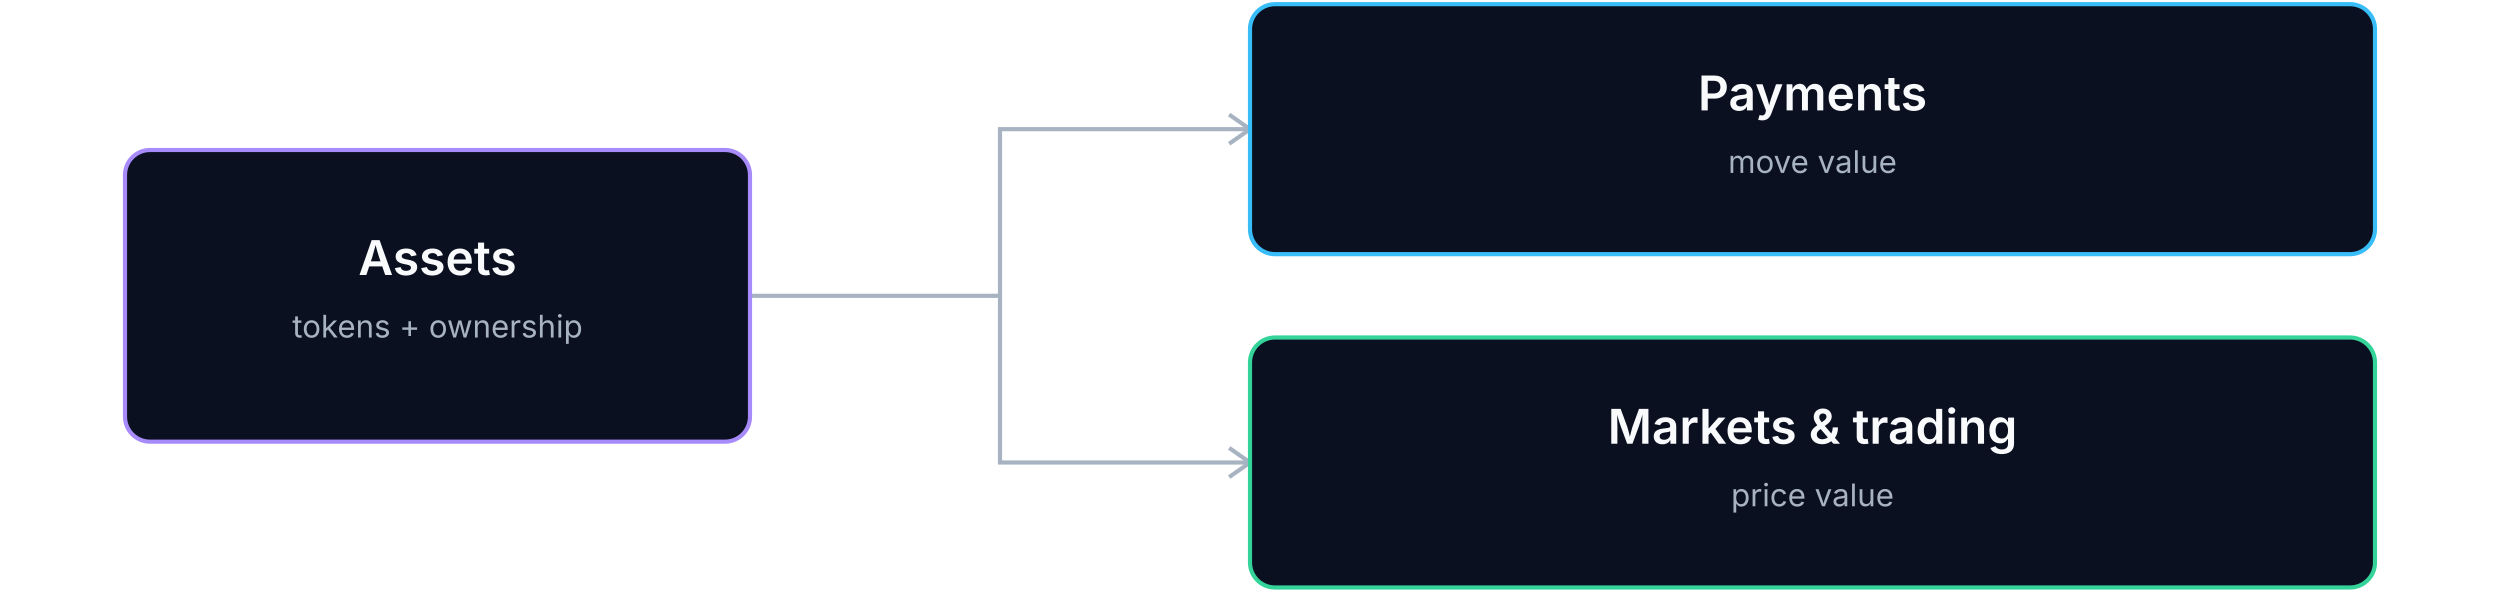
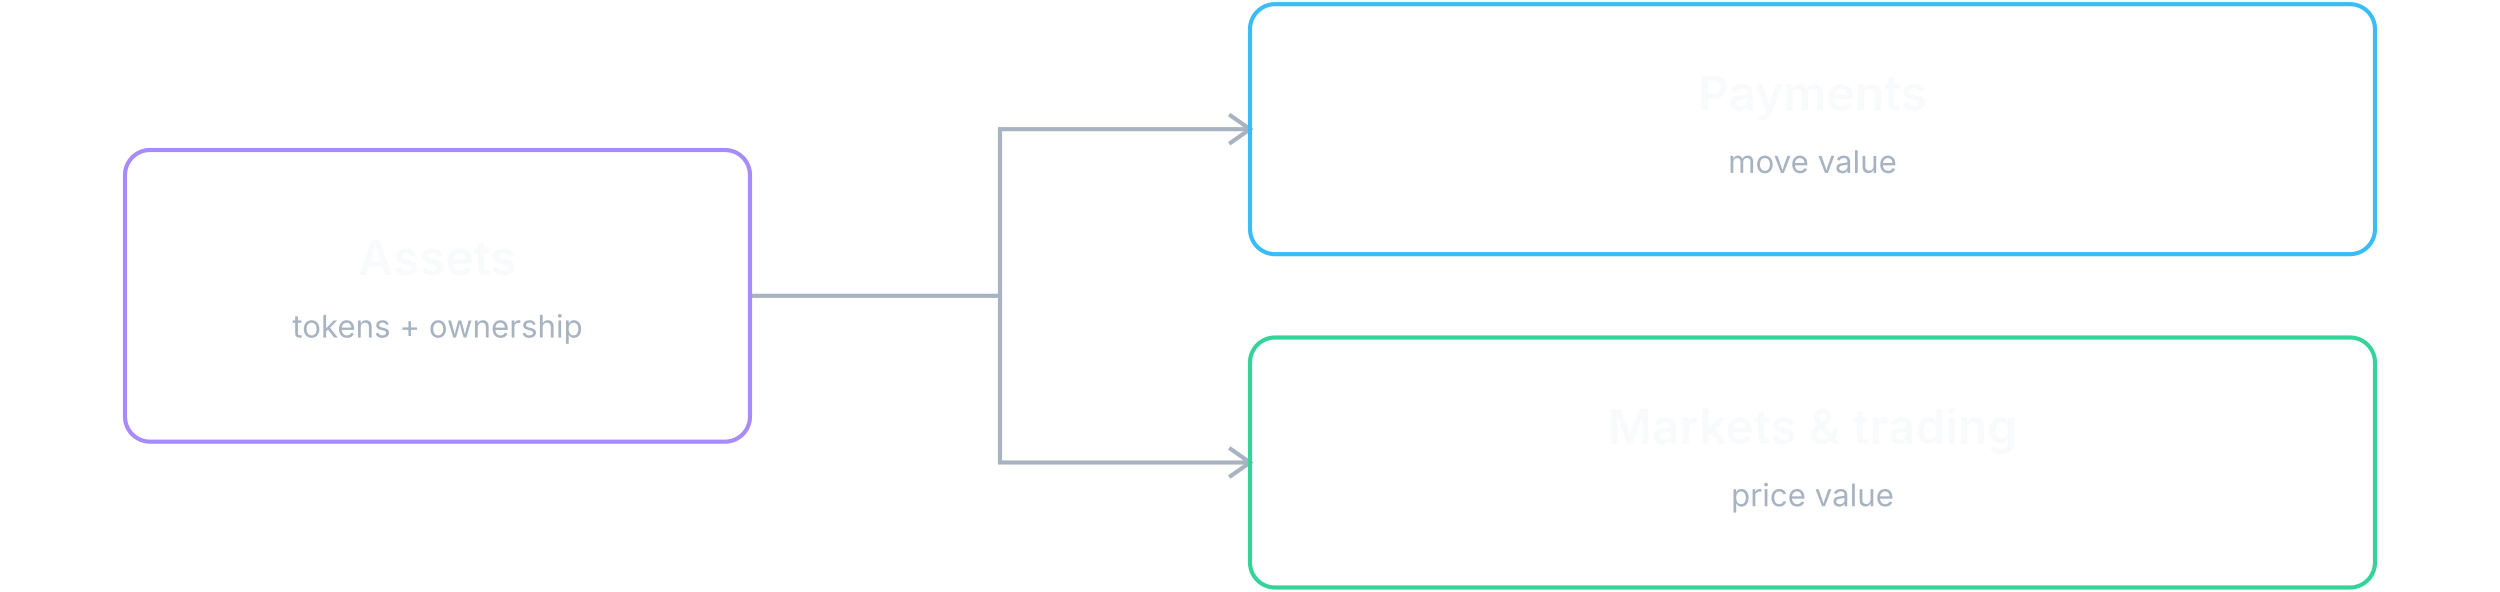
<svg xmlns="http://www.w3.org/2000/svg" width="1200" height="284" viewBox="0 38 1200 284" role="img" aria-labelledby="title">
  <style>
    .label{fill:#f8fafc;font:600 23px Diatype,Inter,ui-sans-serif,system-ui,sans-serif}.meta{fill:#a8b3c2;font:15px Diatype,Inter,ui-sans-serif,system-ui,sans-serif}.line,.arrow{fill:none;stroke:#a8b3c2;stroke-width:2}
  </style>
  <path class="line" d="M360 180H480V100H600M480 180V260H600" />
  <path class="arrow" d="M590 93L600 100L590 107M590 253L600 260L590 267" />
  <g>
-     <rect x="60" y="110" width="300" height="140" rx="12" fill="#0b1020" stroke="#a78bfa" stroke-width="2" />
+     <rect x="60" y="110" width="300" height="140" rx="12" fill="none" stroke="#a78bfa" stroke-width="2" />
    <text class="label" x="210" y="170" text-anchor="middle">Assets</text>
    <text class="meta" x="210" y="200" text-anchor="middle">tokens + ownership</text>
  </g>
  <g>
-     <rect x="600" y="40" width="540" height="120" rx="12" fill="#0b1020" stroke="#38bdf8" stroke-width="2" />
+     <rect x="600" y="40" width="540" height="120" rx="12" fill="none" stroke="#38bdf8" stroke-width="2" />
    <text class="label" x="870" y="91" text-anchor="middle">Payments</text>
    <text class="meta" x="870" y="121" text-anchor="middle">move value</text>
  </g>
  <g>
-     <rect x="600" y="200" width="540" height="120" rx="12" fill="#0b1020" stroke="#34d399" stroke-width="2" />
+     <rect x="600" y="200" width="540" height="120" rx="12" fill="none" stroke="#34d399" stroke-width="2" />
    <text class="label" x="870" y="251" text-anchor="middle">Markets &amp; trading</text>
    <text class="meta" x="870" y="281" text-anchor="middle">price value</text>
  </g>
</svg>
